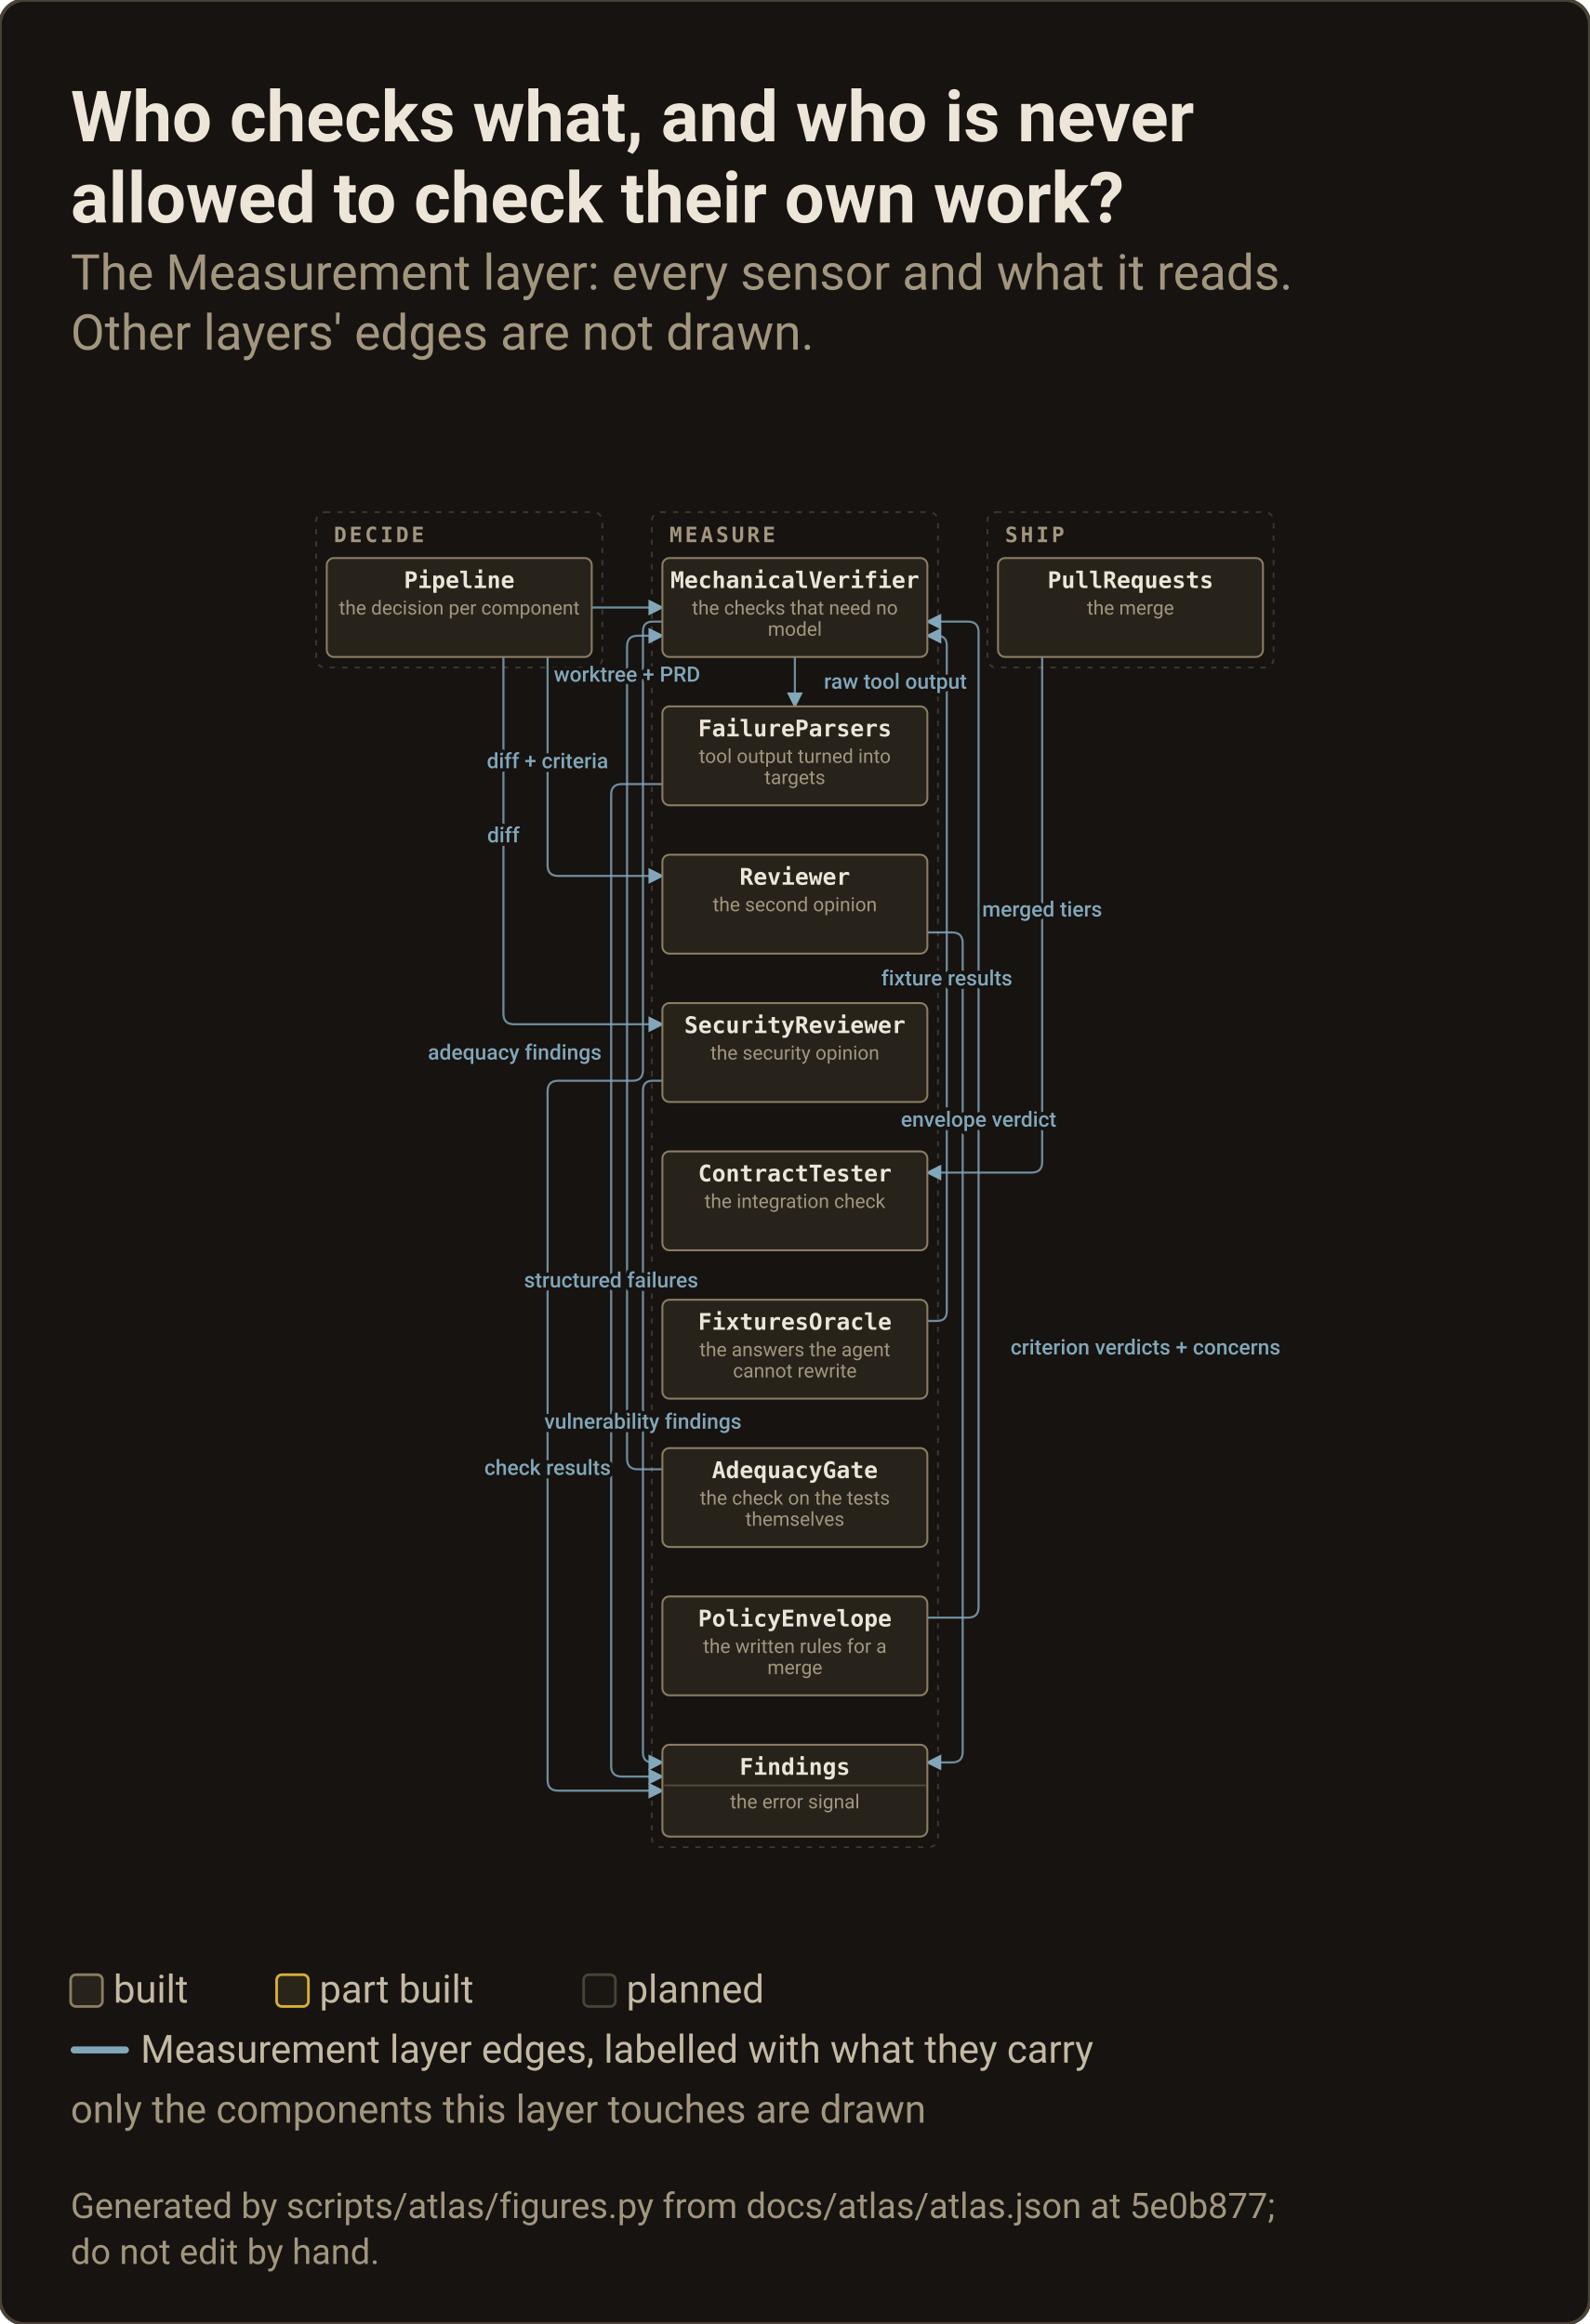
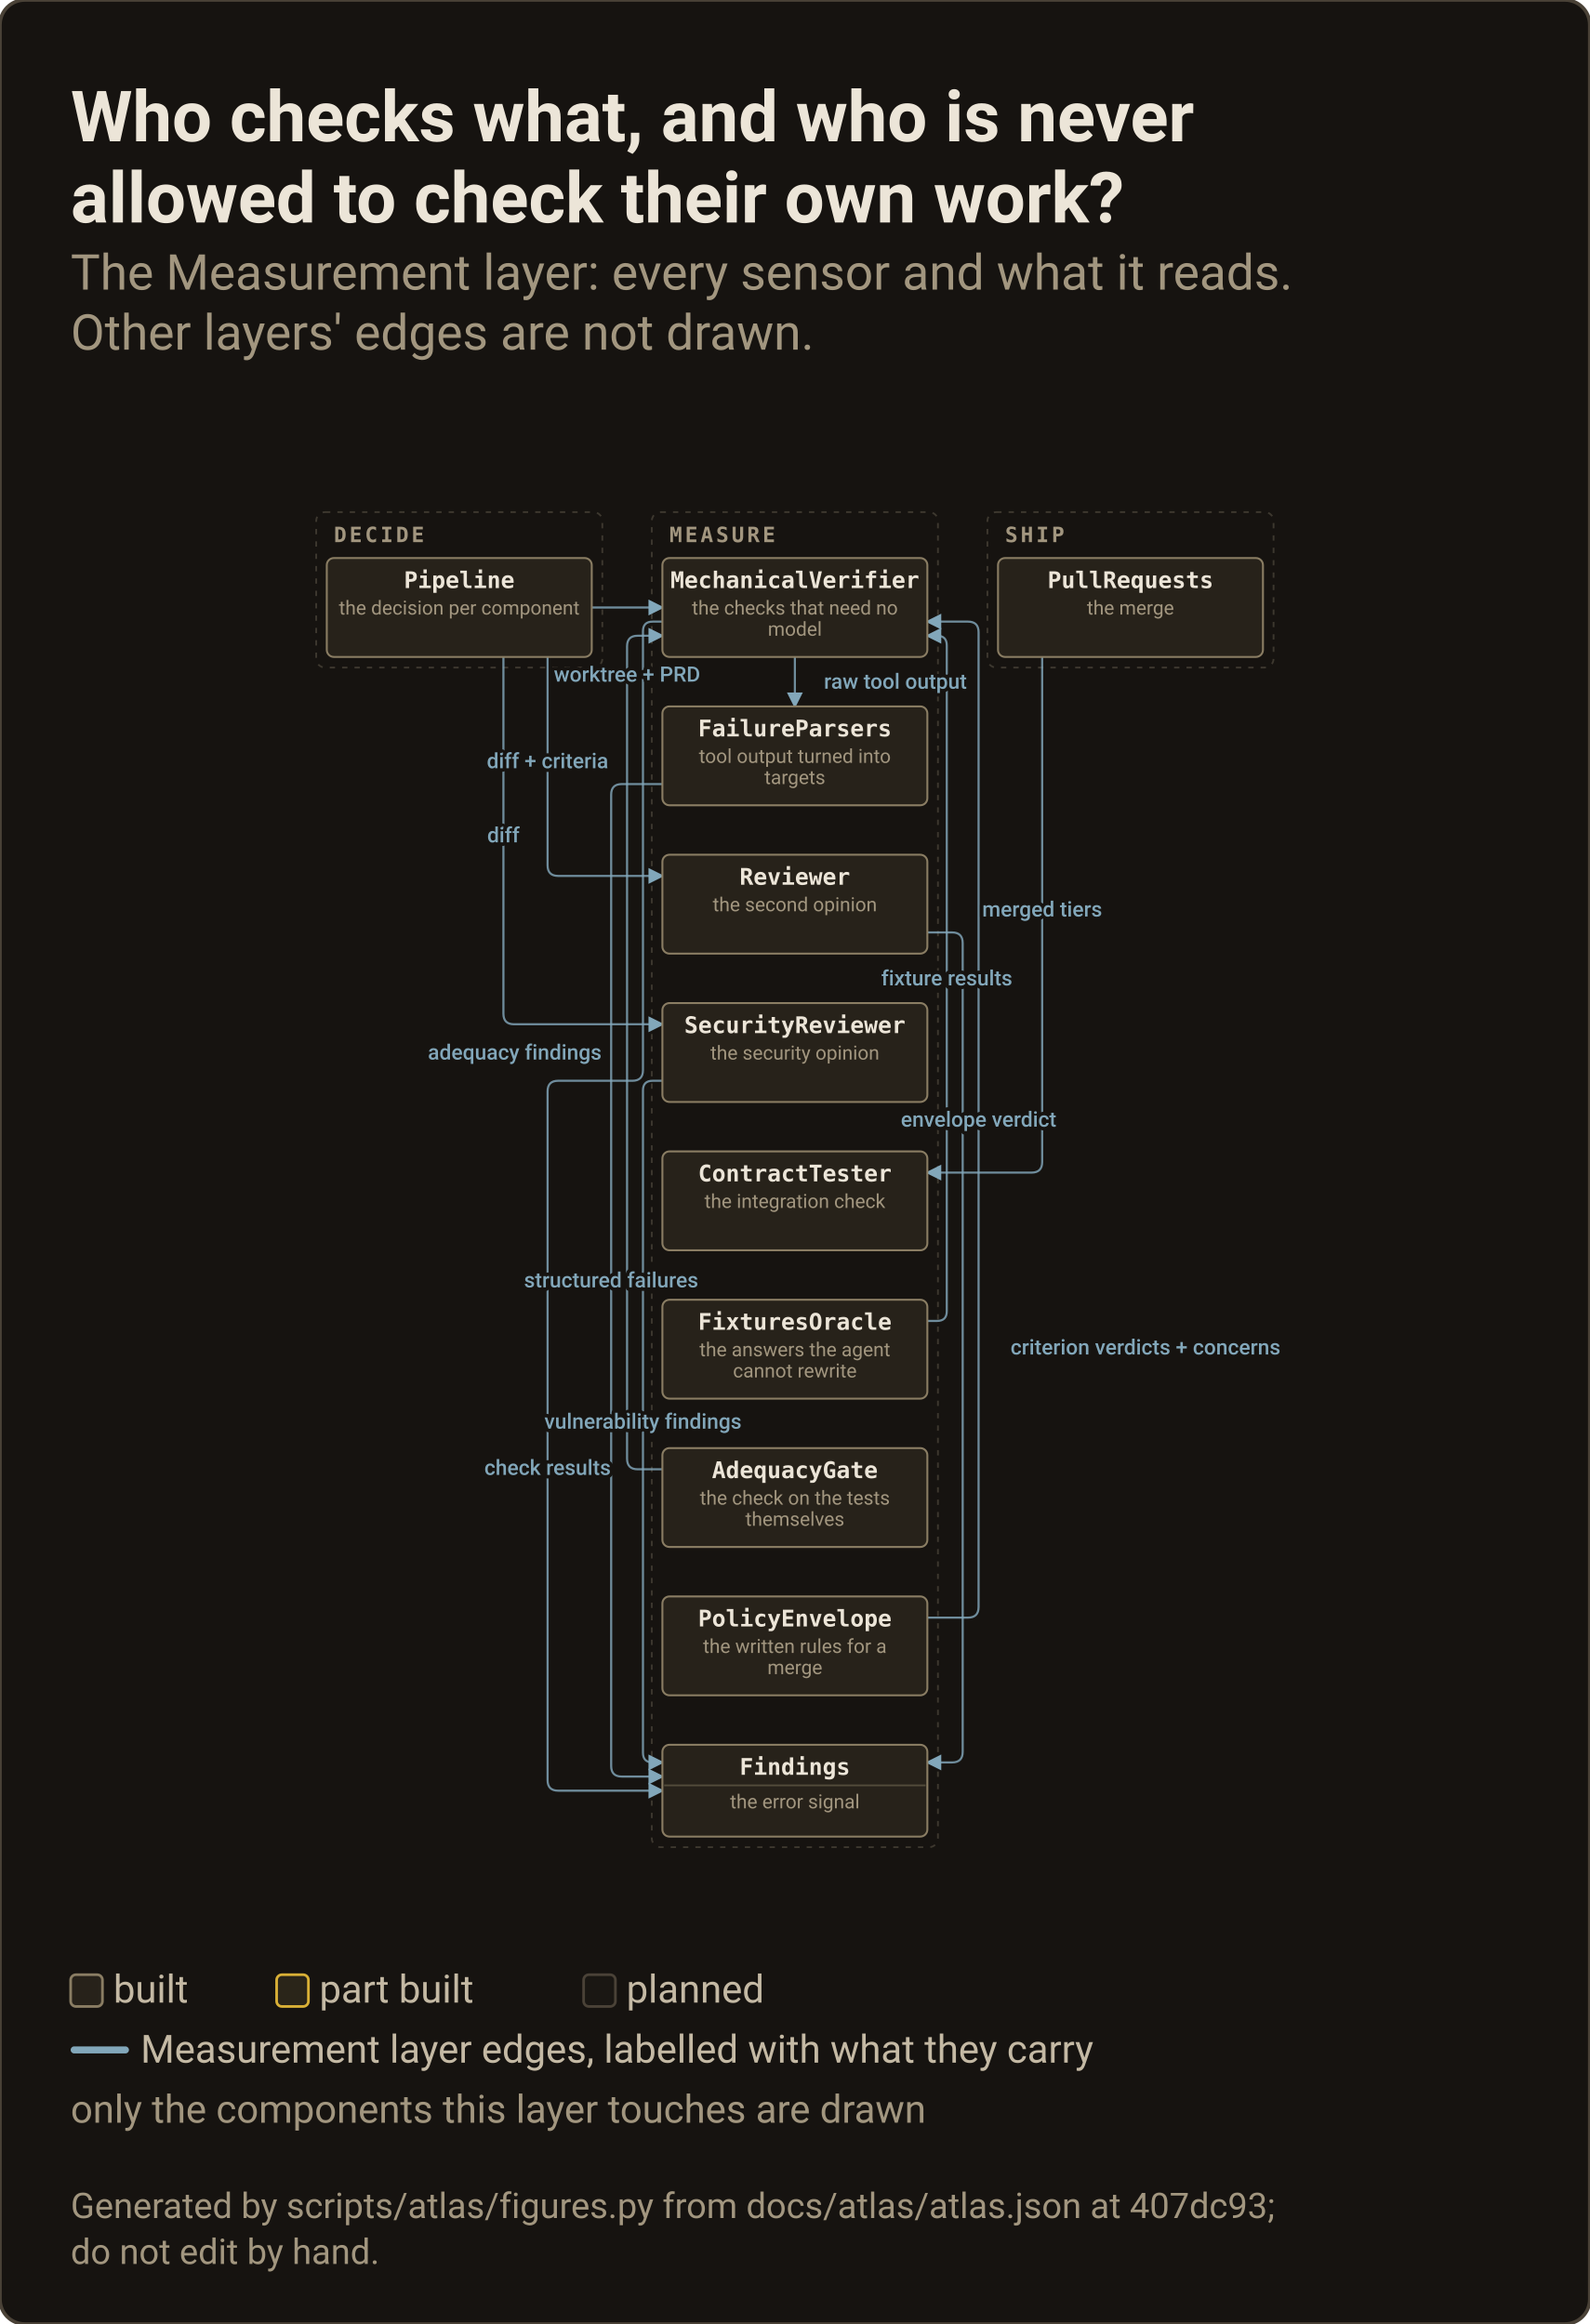
<svg xmlns="http://www.w3.org/2000/svg" width="900" height="1316" viewBox="0 0 900 1316" role="img" aria-label="Measurement layer of the kstrl system map">
  <rect x="0" y="0" width="900" height="1316" rx="14" fill="#161310" stroke="#4A4237" stroke-width="2" />
  <text x="40.0" y="80.0" class="c0">Who checks what, and who is never</text>
  <text x="40.0" y="126.0" class="c0">allowed to check their own work?</text>
  <text x="40.0" y="164.0" class="c1">The Measurement layer: every sensor and what it reads.</text>
  <text x="40.0" y="198.0" class="c1">Other layers' edges are not drawn.</text>
  <svg id="map" x="171.0" y="216.0" width="558" height="880" viewBox="0 0 558 880" overflow="visible">
    <defs>
      <marker id="map-m-work" viewBox="0 0 8 8" refX="7" refY="4" markerUnits="userSpaceOnUse" markerWidth="9" markerHeight="9" orient="auto-start-reverse">
        <path d="M0,0 L8,4 L0,8 z" fill="#D9CDB2" />
      </marker>
      <marker id="map-m-measure" viewBox="0 0 8 8" refX="7" refY="4" markerUnits="userSpaceOnUse" markerWidth="9" markerHeight="9" orient="auto-start-reverse">
        <path d="M0,0 L8,4 L0,8 z" fill="#82A7BA" />
      </marker>
      <marker id="map-m-feedback" viewBox="0 0 8 8" refX="7" refY="4" markerUnits="userSpaceOnUse" markerWidth="9" markerHeight="9" orient="auto-start-reverse">
        <path d="M0,0 L8,4 L0,8 z" fill="#E39A86" />
      </marker>
      <marker id="map-m-operator" viewBox="0 0 8 8" refX="7" refY="4" markerUnits="userSpaceOnUse" markerWidth="9" markerHeight="9" orient="auto-start-reverse">
        <path d="M0,0 L8,4 L0,8 z" fill="#DD9BBD" />
      </marker>
      <marker id="map-m-trust" viewBox="0 0 8 8" refX="7" refY="4" markerUnits="userSpaceOnUse" markerWidth="9" markerHeight="9" orient="auto-start-reverse">
        <path d="M0,0 L8,4 L0,8 z" fill="#B48EC9" />
      </marker>
      <marker id="map-m-learn" viewBox="0 0 8 8" refX="7" refY="4" markerUnits="userSpaceOnUse" markerWidth="9" markerHeight="9" orient="auto-start-reverse">
        <path d="M0,0 L8,4 L0,8 z" fill="#86C9A9" />
      </marker>
      <marker id="map-m-record" viewBox="0 0 8 8" refX="7" refY="4" markerUnits="userSpaceOnUse" markerWidth="9" markerHeight="9" orient="auto-start-reverse">
        <path d="M0,0 L8,4 L0,8 z" fill="#B7C27C" />
      </marker>
      <marker id="map-m-change" viewBox="0 0 8 8" refX="7" refY="4" markerUnits="userSpaceOnUse" markerWidth="9" markerHeight="9" orient="auto-start-reverse">
        <path d="M0,0 L8,4 L0,8 z" fill="#E26D5A" />
      </marker>
      <marker id="map-m-reach" viewBox="0 0 8 8" refX="7" refY="4" markerUnits="userSpaceOnUse" markerWidth="9" markerHeight="9" orient="auto-start-reverse">
        <path d="M0,0 L8,4 L0,8 z" fill="#E5A84F" />
      </marker>
    </defs>
    <style>#map .node.quiet{opacity:.42}#map .node.planned{opacity:.5}#map .node.planned.quiet{opacity:.3}#map .node.meas .node__box{stroke:#82A7BA;stroke-width:2.2}#map .node.acts .node__box{stroke:#E5A84F;stroke-width:2.4}#map .node__ring{display:none;fill:none;stroke:#82A7BA;stroke-width:1.6}#map .node.meas .node__ring{display:inline}#map .flow.planned{opacity:.35}#map .flowlbl.planned{opacity:.5}#map .flow.off,#map .flowlbl.off{display:none}#map .flow.hot{opacity:1;stroke-opacity:1;stroke-width:2.6}#map .flowlbl.hot{opacity:1}</style>
    <rect x="8.0" y="74.0" width="162.0" height="88.0" rx="5" fill="none" stroke="#A2967F" stroke-opacity=".28" stroke-width="1" stroke-dasharray="3 4" />
    <text x="18.0" y="91.0" class="t1">DECIDE</text>
    <rect x="198.0" y="74.0" width="162.0" height="756.0" rx="5" fill="none" stroke="#A2967F" stroke-opacity=".28" stroke-width="1" stroke-dasharray="3 4" />
    <text x="208.0" y="91.0" class="t1">MEASURE</text>
    <rect x="388.0" y="74.0" width="162.0" height="88.0" rx="5" fill="none" stroke="#A2967F" stroke-opacity=".28" stroke-width="1" stroke-dasharray="3 4" />
    <text x="398.0" y="91.0" class="t1">SHIP</text>
    <g data-layer="flow">
      <path id="map-f24" class="flow measure" data-edge="24" data-from="Pipeline" data-to="MechanicalVerifier" data-art="worktree + PRD" data-kind="measure" data-layer="measure" d="M 164.0 128.0 L 204.0 128.0" fill="none" stroke="#82A7BA" stroke-opacity="0.82" stroke-width="1.2" stroke-linecap="round" marker-end="url(#map-m-measure)" />
      <path id="map-f25" class="flow measure" data-edge="25" data-from="Pipeline" data-to="Reviewer" data-art="diff + criteria" data-kind="measure" data-layer="measure" d="M 139.0 156.0 L 139.0 274.0 Q 139.0 280.0 145.0 280.0 L 204.0 280.0" fill="none" stroke="#82A7BA" stroke-opacity="0.82" stroke-width="1.2" stroke-linecap="round" marker-end="url(#map-m-measure)" />
      <path id="map-f26" class="flow measure" data-edge="26" data-from="Pipeline" data-to="SecurityReviewer" data-art="diff" data-kind="measure" data-layer="measure" d="M 114.0 156.0 L 114.0 358.0 Q 114.0 364.0 120.0 364.0 L 204.0 364.0" fill="none" stroke="#82A7BA" stroke-opacity="0.82" stroke-width="1.2" stroke-linecap="round" marker-end="url(#map-m-measure)" />
      <path id="map-f27" class="flow measure" data-edge="27" data-from="PolicyEnvelope" data-to="MechanicalVerifier" data-art="envelope verdict" data-kind="measure" data-layer="measure" d="M 354.0 700.0 L 377.0 700.0 Q 383.0 700.0 383.0 694.0 L 383.0 142.0 Q 383.0 136.0 377.0 136.0 L 354.0 136.0" fill="none" stroke="#82A7BA" stroke-opacity="0.82" stroke-width="1.2" stroke-linecap="round" marker-end="url(#map-m-measure)" />
      <path id="map-f28" class="flow measure" data-edge="28" data-from="AdequacyGate" data-to="MechanicalVerifier" data-art="adequacy findings" data-kind="measure" data-layer="measure" d="M 204.0 616.0 L 190.0 616.0 Q 184.0 616.0 184.0 610.0 L 184.0 150.0 Q 184.0 144.0 190.0 144.0 L 204.0 144.0" fill="none" stroke="#82A7BA" stroke-opacity="0.82" stroke-width="1.2" stroke-linecap="round" marker-end="url(#map-m-measure)" />
      <path id="map-f29" class="flow measure" data-edge="29" data-from="FixturesOracle" data-to="MechanicalVerifier" data-art="fixture results" data-kind="measure" data-layer="measure" d="M 354.0 532.0 L 359.5 532.0 Q 365.0 532.0 365.0 526.5 L 365.0 149.5 Q 365.0 144.0 359.5 144.0 L 354.0 144.0" fill="none" stroke="#82A7BA" stroke-opacity="0.82" stroke-width="1.2" stroke-linecap="round" marker-end="url(#map-m-measure)" />
      <path id="map-f30" class="flow measure" data-edge="30" data-from="MechanicalVerifier" data-to="Findings" data-art="check results" data-kind="measure" data-layer="measure" d="M 204.0 136.0 L 198.5 136.0 Q 193.0 136.0 193.0 141.5 L 193.0 390.0 Q 193.0 396.0 187.0 396.0 L 145.0 396.0 Q 139.0 396.0 139.0 402.0 L 139.0 792.0 Q 139.0 798.0 145.0 798.0 L 204.0 798.0" fill="none" stroke="#82A7BA" stroke-opacity="0.82" stroke-width="1.2" stroke-linecap="round" marker-end="url(#map-m-measure)" />
      <path id="map-f31" class="flow measure" data-edge="31" data-from="MechanicalVerifier" data-to="FailureParsers" data-art="raw tool output" data-kind="measure" data-layer="measure" d="M 279.0 156.0 L 279.0 184.0" fill="none" stroke="#82A7BA" stroke-opacity="0.82" stroke-width="1.2" stroke-linecap="round" marker-end="url(#map-m-measure)" />
      <path id="map-f32" class="flow measure" data-edge="32" data-from="FailureParsers" data-to="Findings" data-art="structured failures" data-kind="measure" data-layer="measure" d="M 204.0 228.0 L 181.0 228.0 Q 175.0 228.0 175.0 234.0 L 175.0 784.0 Q 175.0 790.0 181.0 790.0 L 204.0 790.0" fill="none" stroke="#82A7BA" stroke-opacity="0.82" stroke-width="1.2" stroke-linecap="round" marker-end="url(#map-m-measure)" />
      <path id="map-f33" class="flow measure" data-edge="33" data-from="Reviewer" data-to="Findings" data-art="criterion verdicts + concerns" data-kind="measure" data-layer="measure" d="M 354.0 312.0 L 368.0 312.0 Q 374.0 312.0 374.0 318.0 L 374.0 776.0 Q 374.0 782.0 368.0 782.0 L 354.0 782.0" fill="none" stroke="#82A7BA" stroke-opacity="0.82" stroke-width="1.2" stroke-linecap="round" marker-end="url(#map-m-measure)" />
      <path id="map-f34" class="flow measure" data-edge="34" data-from="SecurityReviewer" data-to="Findings" data-art="vulnerability findings" data-kind="measure" data-layer="measure" d="M 204.0 396.0 L 198.5 396.0 Q 193.0 396.0 193.0 401.5 L 193.0 776.5 Q 193.0 782.0 198.5 782.0 L 204.0 782.0" fill="none" stroke="#82A7BA" stroke-opacity="0.82" stroke-width="1.2" stroke-linecap="round" marker-end="url(#map-m-measure)" />
      <path id="map-f41" class="flow measure" data-edge="41" data-from="PullRequests" data-to="ContractTester" data-art="merged tiers" data-kind="measure" data-layer="measure" d="M 419.0 156.0 L 419.0 442.0 Q 419.0 448.0 413.0 448.0 L 354.0 448.0" fill="none" stroke="#82A7BA" stroke-opacity="0.82" stroke-width="1.2" stroke-linecap="round" marker-end="url(#map-m-measure)" />
    </g>
    <g class="node built" data-id="MechanicalVerifier" data-kind="component" data-state="built" data-region="measure" role="button" tabindex="0" aria-label="MechanicalVerifier, the checks that need no model, built">
      <rect class="node__box" x="204.0" y="100.0" width="150.0" height="56.0" rx="4.0" fill="#27221A" stroke="#8A7D63" stroke-width="1.1" />
      <rect class="node__ring" x="207.0" y="103.0" width="144.0" height="50.0" rx="3.0" />
      <text x="279.0" y="117.0" class="t2">MechanicalVerifier</text>
      <g data-layer="job">
        <text x="279.0" y="132.0" class="t3">the checks that need no</text>
        <text x="279.0" y="144.0" class="t3">model</text>
      </g>
    </g>
    <g class="node built" data-id="FailureParsers" data-kind="component" data-state="built" data-region="measure" role="button" tabindex="0" aria-label="FailureParsers, tool output turned into targets, built">
      <rect class="node__box" x="204.0" y="184.0" width="150.0" height="56.0" rx="4.0" fill="#27221A" stroke="#8A7D63" stroke-width="1.1" />
      <rect class="node__ring" x="207.0" y="187.0" width="144.0" height="50.0" rx="3.0" />
      <text x="279.0" y="201.0" class="t2">FailureParsers</text>
      <g data-layer="job">
        <text x="279.0" y="216.0" class="t3">tool output turned into</text>
        <text x="279.0" y="228.0" class="t3">targets</text>
      </g>
    </g>
    <g class="node built" data-id="Reviewer" data-kind="component" data-state="built" data-region="measure" role="button" tabindex="0" aria-label="Reviewer, the second opinion, built">
      <rect class="node__box" x="204.0" y="268.0" width="150.0" height="56.0" rx="4.0" fill="#27221A" stroke="#8A7D63" stroke-width="1.1" />
      <rect class="node__ring" x="207.0" y="271.0" width="144.0" height="50.0" rx="3.0" />
      <text x="279.0" y="285.0" class="t2">Reviewer</text>
      <g data-layer="job">
        <text x="279.0" y="300.0" class="t3">the second opinion</text>
      </g>
    </g>
    <g class="node built" data-id="SecurityReviewer" data-kind="component" data-state="built" data-region="measure" role="button" tabindex="0" aria-label="SecurityReviewer, the security opinion, built">
      <rect class="node__box" x="204.0" y="352.0" width="150.0" height="56.0" rx="4.0" fill="#27221A" stroke="#8A7D63" stroke-width="1.1" />
      <rect class="node__ring" x="207.0" y="355.0" width="144.0" height="50.0" rx="3.0" />
      <text x="279.0" y="369.0" class="t2">SecurityReviewer</text>
      <g data-layer="job">
        <text x="279.0" y="384.0" class="t3">the security opinion</text>
      </g>
    </g>
    <g class="node built" data-id="ContractTester" data-kind="component" data-state="built" data-region="measure" role="button" tabindex="0" aria-label="ContractTester, the integration check, built">
      <rect class="node__box" x="204.0" y="436.0" width="150.0" height="56.0" rx="4.0" fill="#27221A" stroke="#8A7D63" stroke-width="1.1" />
      <rect class="node__ring" x="207.0" y="439.0" width="144.0" height="50.0" rx="3.0" />
      <text x="279.0" y="453.0" class="t2">ContractTester</text>
      <g data-layer="job">
        <text x="279.0" y="468.0" class="t3">the integration check</text>
      </g>
    </g>
    <g class="node built" data-id="FixturesOracle" data-kind="component" data-state="built" data-region="measure" role="button" tabindex="0" aria-label="FixturesOracle, the answers the agent cannot rewrite, built">
      <rect class="node__box" x="204.0" y="520.0" width="150.0" height="56.0" rx="4.0" fill="#27221A" stroke="#8A7D63" stroke-width="1.1" />
      <rect class="node__ring" x="207.0" y="523.0" width="144.0" height="50.0" rx="3.0" />
      <text x="279.0" y="537.0" class="t2">FixturesOracle</text>
      <g data-layer="job">
        <text x="279.0" y="552.0" class="t3">the answers the agent</text>
        <text x="279.0" y="564.0" class="t3">cannot rewrite</text>
      </g>
    </g>
    <g class="node built" data-id="AdequacyGate" data-kind="component" data-state="built" data-region="measure" role="button" tabindex="0" aria-label="AdequacyGate, the check on the tests themselves, built">
      <rect class="node__box" x="204.0" y="604.0" width="150.0" height="56.0" rx="4.0" fill="#27221A" stroke="#8A7D63" stroke-width="1.1" />
      <rect class="node__ring" x="207.0" y="607.0" width="144.0" height="50.0" rx="3.0" />
      <text x="279.0" y="621.0" class="t2">AdequacyGate</text>
      <g data-layer="job">
        <text x="279.0" y="636.0" class="t3">the check on the tests</text>
        <text x="279.0" y="648.0" class="t3">themselves</text>
      </g>
    </g>
    <g class="node built" data-id="PolicyEnvelope" data-kind="component" data-state="built" data-region="measure" role="button" tabindex="0" aria-label="PolicyEnvelope, the written rules for a merge, built">
      <rect class="node__box" x="204.0" y="688.0" width="150.0" height="56.0" rx="4.0" fill="#27221A" stroke="#8A7D63" stroke-width="1.1" />
      <rect class="node__ring" x="207.0" y="691.0" width="144.0" height="50.0" rx="3.0" />
      <text x="279.0" y="705.0" class="t2">PolicyEnvelope</text>
      <g data-layer="job">
        <text x="279.0" y="720.0" class="t3">the written rules for a</text>
        <text x="279.0" y="732.0" class="t3">merge</text>
      </g>
    </g>
    <g class="node built" data-id="Findings" data-kind="store" data-state="built" data-region="measure" role="button" tabindex="0" aria-label="Findings, the error signal, built">
      <rect class="node__box" x="204.0" y="772.0" width="150.0" height="52.0" rx="4.0" fill="#27221A" stroke="#8A7D63" stroke-width="1.1" />
      <rect class="node__ring" x="207.0" y="775.0" width="144.0" height="46.0" rx="3.0" />
      <text x="279.0" y="789.0" class="t2">Findings</text>
      <line x1="205.0" y1="795.0" x2="353.0" y2="795.0" stroke="#8A7D63" stroke-opacity=".45" stroke-width="1" />
      <g data-layer="job">
        <text x="279.0" y="808.0" class="t3">the error signal</text>
      </g>
    </g>
    <g class="node built" data-id="Pipeline" data-kind="component" data-state="built" data-region="decide" role="button" tabindex="0" aria-label="Pipeline, the decision per component, built">
      <rect class="node__box" x="14.0" y="100.0" width="150.0" height="56.0" rx="4.0" fill="#27221A" stroke="#8A7D63" stroke-width="1.1" />
      <rect class="node__ring" x="17.0" y="103.0" width="144.0" height="50.0" rx="3.0" />
      <text x="89.0" y="117.0" class="t2">Pipeline</text>
      <g data-layer="job">
        <text x="89.0" y="132.0" class="t3">the decision per component</text>
      </g>
    </g>
    <g class="node built" data-id="PullRequests" data-kind="component" data-state="built" data-region="ship" role="button" tabindex="0" aria-label="PullRequests, the merge, built">
      <rect class="node__box" x="394.0" y="100.0" width="150.0" height="56.0" rx="4.0" fill="#27221A" stroke="#8A7D63" stroke-width="1.1" />
      <rect class="node__ring" x="397.0" y="103.0" width="144.0" height="50.0" rx="3.0" />
      <text x="469.0" y="117.0" class="t2">PullRequests</text>
      <g data-layer="job">
        <text x="469.0" y="132.0" class="t3">the merge</text>
      </g>
    </g>
    <g data-layer="flow">
      <g class="flowlbl measure" data-edge="24" data-from="Pipeline" data-to="MechanicalVerifier" data-layer="measure">
        <text x="184.0" y="170.0" class="t0">worktree + PRD</text>
      </g>
      <g class="flowlbl measure" data-edge="25" data-from="Pipeline" data-to="Reviewer" data-layer="measure">
        <text x="139.0" y="219.0" class="t0">diff + criteria</text>
      </g>
      <g class="flowlbl measure" data-edge="26" data-from="Pipeline" data-to="SecurityReviewer" data-layer="measure">
        <text x="114.0" y="261.0" class="t0">diff</text>
      </g>
      <g class="flowlbl measure" data-edge="27" data-from="PolicyEnvelope" data-to="MechanicalVerifier" data-layer="measure">
        <text x="383.0" y="422.0" class="t0">envelope verdict</text>
      </g>
      <g class="flowlbl measure" data-edge="28" data-from="AdequacyGate" data-to="MechanicalVerifier" data-layer="measure">
        <text x="120.4" y="384.0" class="t0">adequacy findings</text>
      </g>
      <g class="flowlbl measure" data-edge="29" data-from="FixturesOracle" data-to="MechanicalVerifier" data-layer="measure">
        <text x="365.0" y="342.0" class="t0">fixture results</text>
      </g>
      <g class="flowlbl measure" data-edge="30" data-from="MechanicalVerifier" data-to="Findings" data-layer="measure">
        <text x="139.0" y="619.2" class="t0">check results</text>
      </g>
      <g class="flowlbl measure" data-edge="31" data-from="MechanicalVerifier" data-to="FailureParsers" data-layer="measure">
        <text x="335.9" y="174.0" class="t0">raw tool output</text>
      </g>
      <g class="flowlbl measure" data-edge="32" data-from="FailureParsers" data-to="Findings" data-layer="measure">
        <text x="175.0" y="513.0" class="t0">structured failures</text>
      </g>
      <g class="flowlbl measure" data-edge="33" data-from="Reviewer" data-to="Findings" data-layer="measure">
        <text x="477.5" y="551.0" class="t0">criterion verdicts + concerns</text>
      </g>
      <g class="flowlbl measure" data-edge="34" data-from="SecurityReviewer" data-to="Findings" data-layer="measure">
        <text x="193.0" y="593.0" class="t0">vulnerability findings</text>
      </g>
      <g class="flowlbl measure" data-edge="41" data-from="PullRequests" data-to="ContractTester" data-layer="measure">
        <text x="419.0" y="303.0" class="t0">merged tiers</text>
      </g>
    </g>
    <style>#map .t0{font-family:ui-sans-serif,system-ui,-apple-system,"SF Pro Text","Segoe UI",Roboto,"Helvetica Neue",Arial,sans-serif;font-size:12.0px;font-weight:500;fill:#82A7BA;text-anchor:middle;paint-order:stroke;stroke:#161310;stroke-width:4;stroke-linejoin:round}#map .t1{font-family:ui-monospace,"SF Mono",SFMono-Regular,"JetBrains Mono",Menlo,Consolas,monospace;font-size:12.0px;font-weight:600;fill:#A2967F;text-anchor:start;letter-spacing:.13em}#map .t2{font-family:ui-monospace,"SF Mono",SFMono-Regular,"JetBrains Mono",Menlo,Consolas,monospace;font-size:13.0px;font-weight:600;fill:#ECE5D8;text-anchor:middle}#map .t3{font-family:ui-sans-serif,system-ui,-apple-system,"SF Pro Text","Segoe UI",Roboto,"Helvetica Neue",Arial,sans-serif;font-size:11.0px;font-weight:400;fill:#A2967F;text-anchor:middle}</style>
  </svg>
  <rect x="40.0" y="1118.2" width="18" height="18" rx="3" fill="#27221A" stroke="#8A7D63" stroke-width="1.5" />
  <text x="64.2" y="1134.0" class="c2">built</text>
  <rect x="156.6" y="1118.2" width="18" height="18" rx="3" fill="#2A2519" stroke="#D9B036" stroke-width="1.5" />
  <text x="180.8" y="1134.0" class="c2">part built</text>
  <rect x="330.4" y="1118.2" width="18" height="18" rx="3" fill="#1A1713" stroke="#4A4237" stroke-width="1.5" />
  <text x="354.6" y="1134.0" class="c2">planned</text>
  <rect x="40.0" y="1158.8" width="33" height="4" rx="2" fill="#82A7BA" />
  <text x="79.6" y="1168.0" class="c2">Measurement layer edges, labelled with what they carry</text>
  <text x="40.0" y="1202.0" class="c3">only the components this layer touches are drawn</text>
-   <text x="40.0" y="1256.0" class="c4">Generated by scripts/atlas/figures.py from docs/atlas/atlas.json at 5e0b877;</text>
+   <text x="40.0" y="1256.0" class="c4">Generated by scripts/atlas/figures.py from docs/atlas/atlas.json at 407dc93;</text>
  <text x="40.0" y="1282.0" class="c4">do not edit by hand.</text>
  <style>.c0{font-family:ui-sans-serif,system-ui,-apple-system,"SF Pro Text","Segoe UI",Roboto,"Helvetica Neue",Arial,sans-serif;font-size:40.0px;font-weight:600;fill:#ECE5D8;text-anchor:start}.c1{font-family:ui-sans-serif,system-ui,-apple-system,"SF Pro Text","Segoe UI",Roboto,"Helvetica Neue",Arial,sans-serif;font-size:28.0px;font-weight:400;fill:#A2967F;text-anchor:start}.c2{font-family:ui-sans-serif,system-ui,-apple-system,"SF Pro Text","Segoe UI",Roboto,"Helvetica Neue",Arial,sans-serif;font-size:22.0px;font-weight:400;fill:#C4B9A4;text-anchor:start}.c3{font-family:ui-sans-serif,system-ui,-apple-system,"SF Pro Text","Segoe UI",Roboto,"Helvetica Neue",Arial,sans-serif;font-size:22.0px;font-weight:400;fill:#A2967F;text-anchor:start}.c4{font-family:ui-sans-serif,system-ui,-apple-system,"SF Pro Text","Segoe UI",Roboto,"Helvetica Neue",Arial,sans-serif;font-size:20.0px;font-weight:400;fill:#A2967F;text-anchor:start}</style>
</svg>
